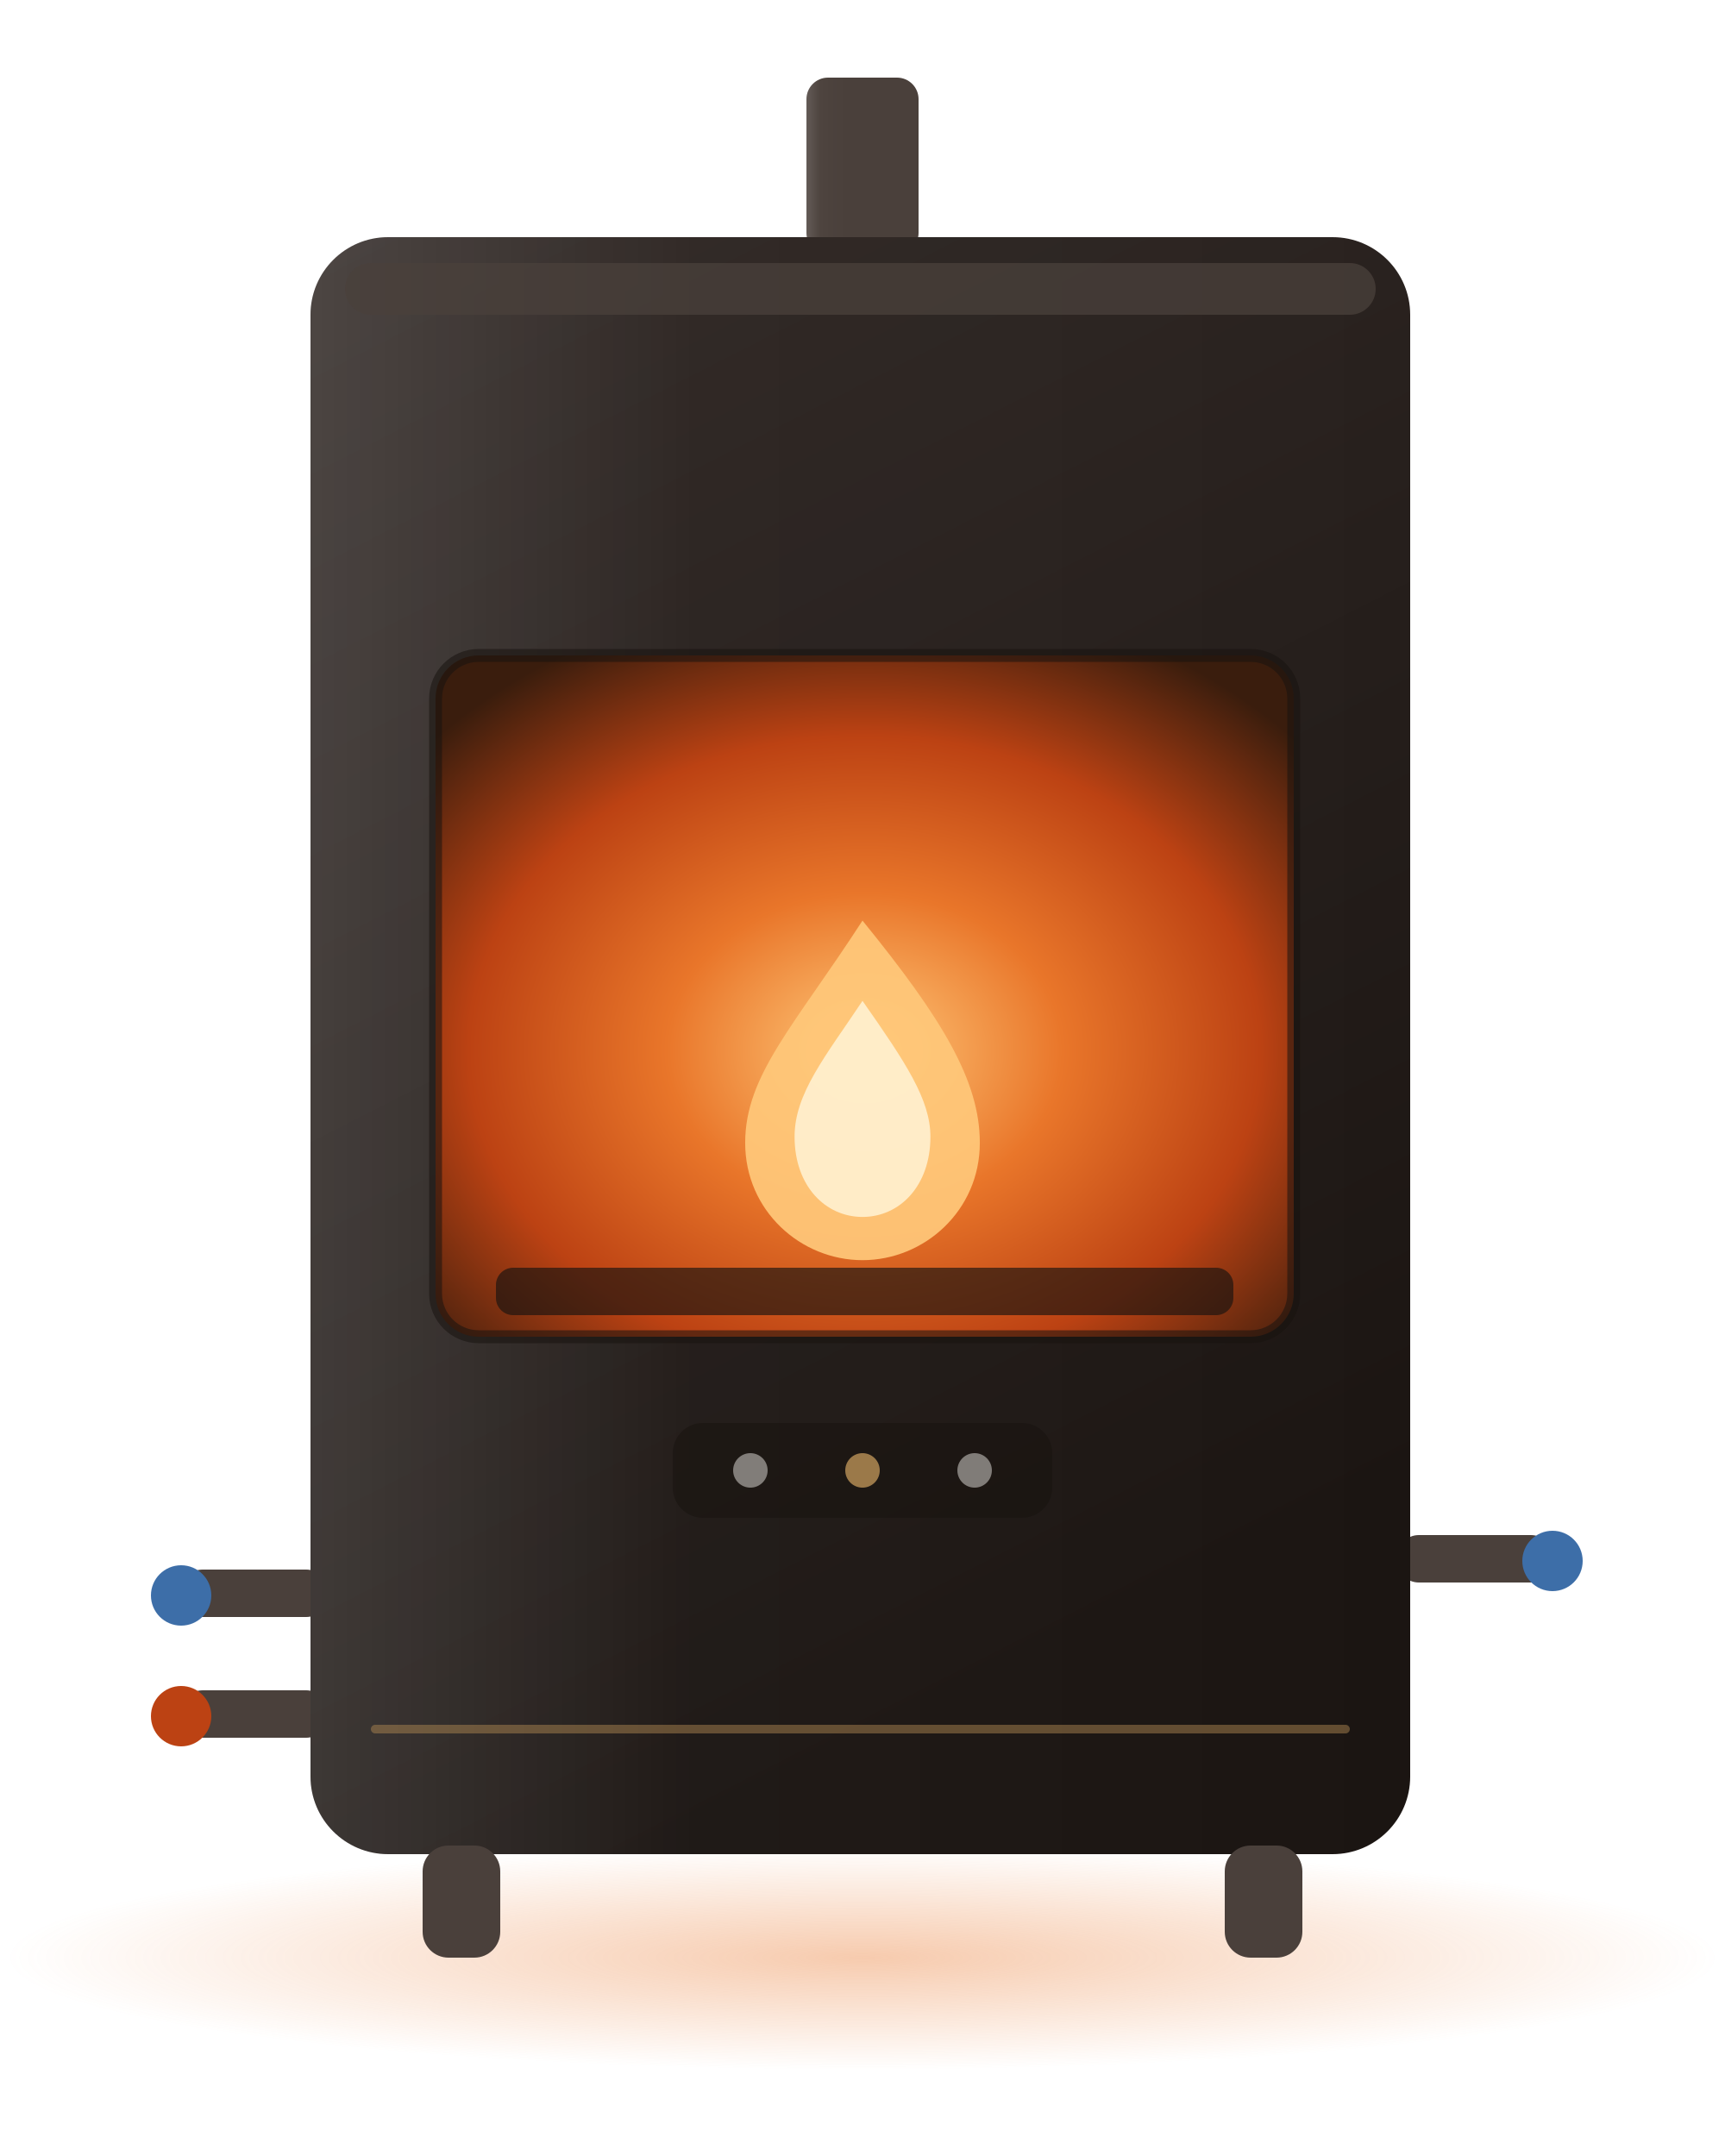
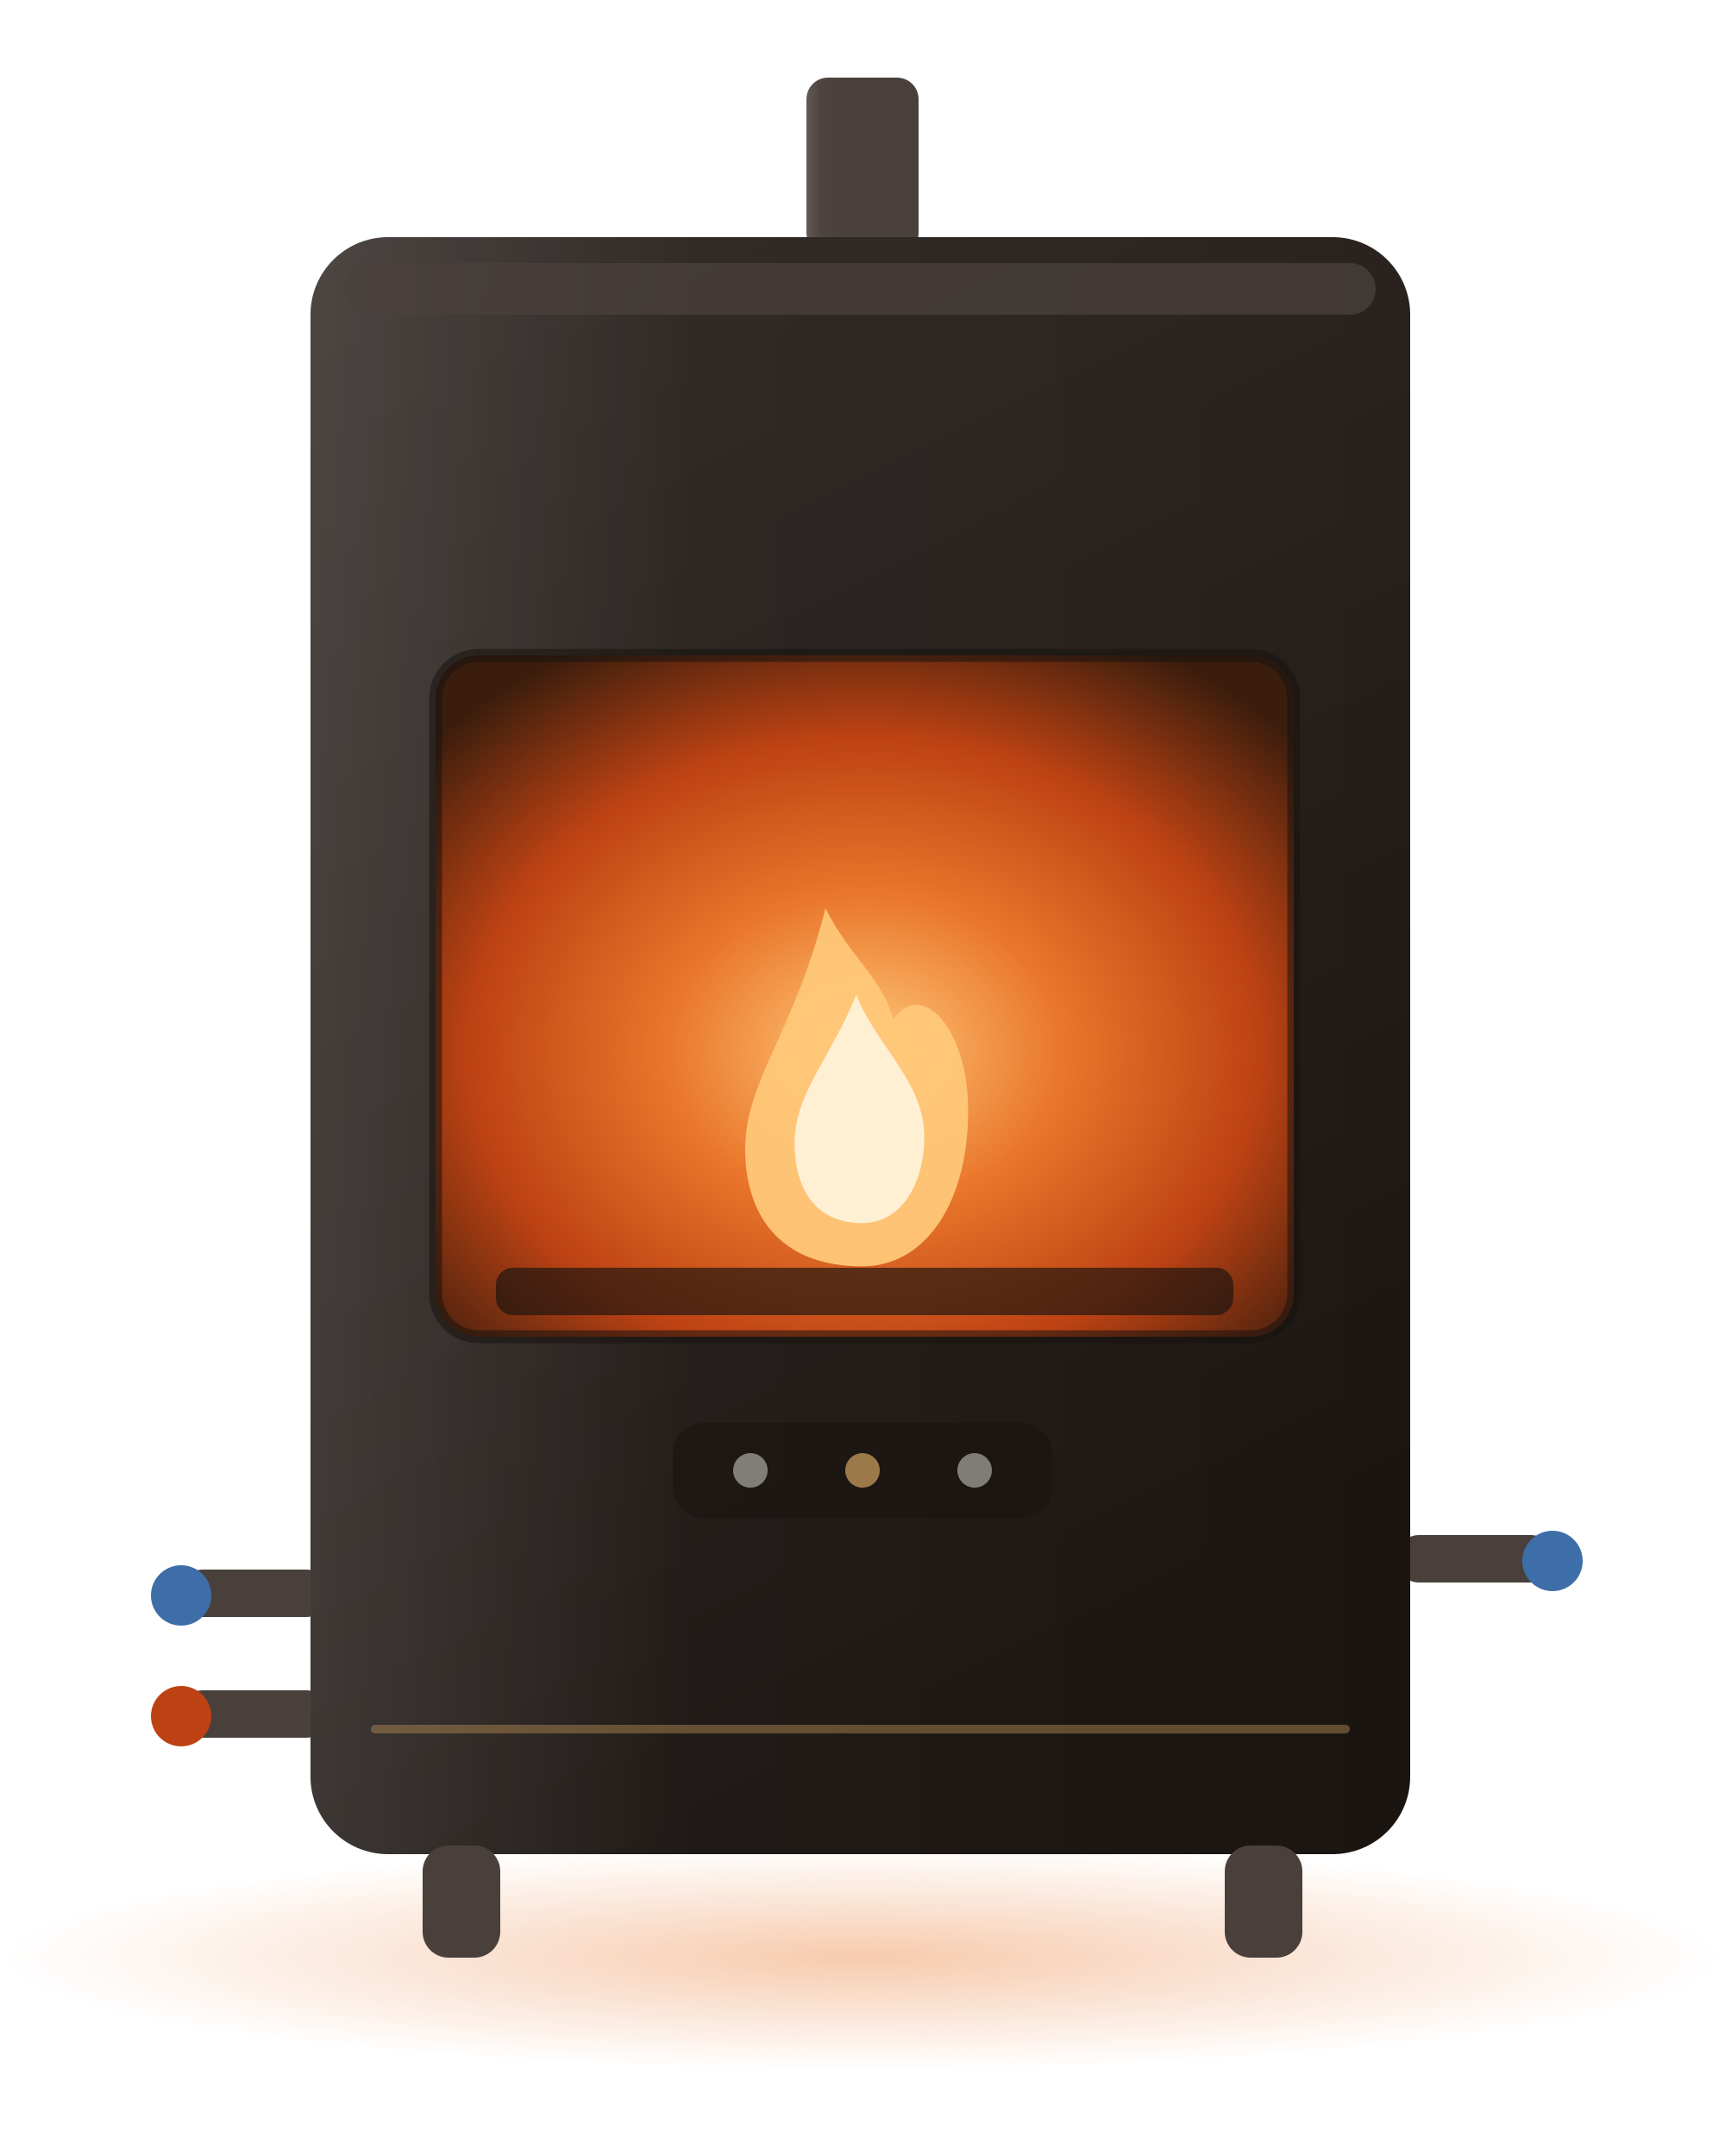
<svg xmlns="http://www.w3.org/2000/svg" viewBox="0 0 400 500" width="400" height="500" role="img" aria-hidden="true">
  <defs>
    <linearGradient id="bodystovehydroxl" x1="0" y1="0" x2="0.35" y2="1">
      <stop offset="0" stop-color="#302825" />
      <stop offset="1" stop-color="#1b1512" />
    </linearGradient>
    <linearGradient id="sheenstovehydroxl" x1="0" y1="0" x2="1" y2="0">
      <stop offset="0" stop-color="#ffffff" stop-opacity="0.14" />
      <stop offset="0.35" stop-color="#ffffff" stop-opacity="0.02" />
      <stop offset="1" stop-color="#ffffff" stop-opacity="0" />
    </linearGradient>
    <radialGradient id="glassstovehydroxl" cx="50%" cy="58%" r="68%">
      <stop offset="0" stop-color="#ffc879" />
      <stop offset="0.34" stop-color="#e9762a" />
      <stop offset="0.68" stop-color="#bc4213" />
      <stop offset="1" stop-color="#3a1d0d" />
    </radialGradient>
    <radialGradient id="halostovehydroxl" cx="50%" cy="50%" r="50%">
      <stop offset="0" stop-color="#e9762a" stop-opacity="0.38" />
      <stop offset="1" stop-color="#e9762a" stop-opacity="0" />
    </radialGradient>
  </defs>
  <ellipse cx="200.0" cy="454" rx="199" ry="26" fill="url(#halostovehydroxl)" />
  <rect x="187" y="18" width="26" height="41" rx="5" fill="#4a403b" />
  <rect x="187" y="18" width="9" height="41" fill="url(#sheenstovehydroxl)" />
  <rect x="42" y="392" width="34" height="11" rx="5" fill="#4a403b" />
  <circle cx="42" cy="398" r="7" fill="#bc4213" />
  <rect x="42" y="364" width="34" height="11" rx="5" fill="#4a403b" />
  <circle cx="42" cy="370" r="7" fill="#3d6ea8" />
  <rect x="324" y="356" width="36" height="11" rx="5" fill="#4a403b" />
  <circle cx="360" cy="362" r="7" fill="#3d6ea8" />
  <rect x="72" y="55" width="255" height="375" rx="18" fill="url(#bodystovehydroxl)" />
  <rect x="72" y="55" width="255" height="375" rx="18" fill="url(#sheenstovehydroxl)" />
  <rect x="80" y="61" width="239" height="12" rx="6" fill="#4a403b" opacity="0.75" />
  <rect x="101" y="152" width="199" height="158" rx="10" fill="url(#glassstovehydroxl)" />
  <rect x="101" y="152" width="199" height="158" rx="10" fill="none" stroke="#17120f" stroke-width="3" opacity="0.55" />
  <g transform="translate(200.0 256.45) scale(1.431818)">
-     <path d="M0 -30 C 13 -14 19 -4 19 6 C 19 17 10 25 0 25 C -10 25 -19 17 -19 6 C -19 -5 -11 -13 0 -30 Z" fill="#ffc879" opacity="0.92" />
-     <path d="M0 -17 C 7 -7 11 -1 11 5 C 11 13 6 18 0 18 C -6 18 -11 13 -11 5 C -11 -2 -6 -8 0 -17 Z" fill="#fff3d6" opacity="0.85" />
+     <path d="M0 26 C -14 26 -19 17 -19 7 C -19 -4 -11 -12 -6 -32              C -2 -24 3 -21 5 -14 C 9 -20 16 -14 17 -2              C 18 14 11 26 0 26 Z" fill="#ffc879" opacity="0.94" />
+     <path d="M0 19 C -8 19 -11 13 -11 6 C -11 -2 -5 -8 -1 -18              C 2 -10 10 -4 10 5 C 10 13 6 19 0 19 Z" fill="#fff6e0" opacity="0.88" />
  </g>
  <rect x="115" y="294" width="171" height="11" rx="4" fill="#17120f" opacity="0.65" />
  <rect x="156" y="330" width="88" height="22" rx="7" fill="#17120f" opacity="0.55" />
  <circle cx="174" cy="341" r="4" fill="#fbf8f4" opacity="0.45" />
  <circle cx="200" cy="341" r="4" fill="#a9844f" opacity="0.9" />
  <circle cx="226" cy="341" r="4" fill="#fbf8f4" opacity="0.45" />
  <rect x="86" y="400" width="227" height="2" rx="1" fill="#a9844f" opacity="0.5" />
  <rect x="98" y="428" width="18" height="26" rx="6" fill="#4a403b" />
  <rect x="284" y="428" width="18" height="26" rx="6" fill="#4a403b" />
</svg>
